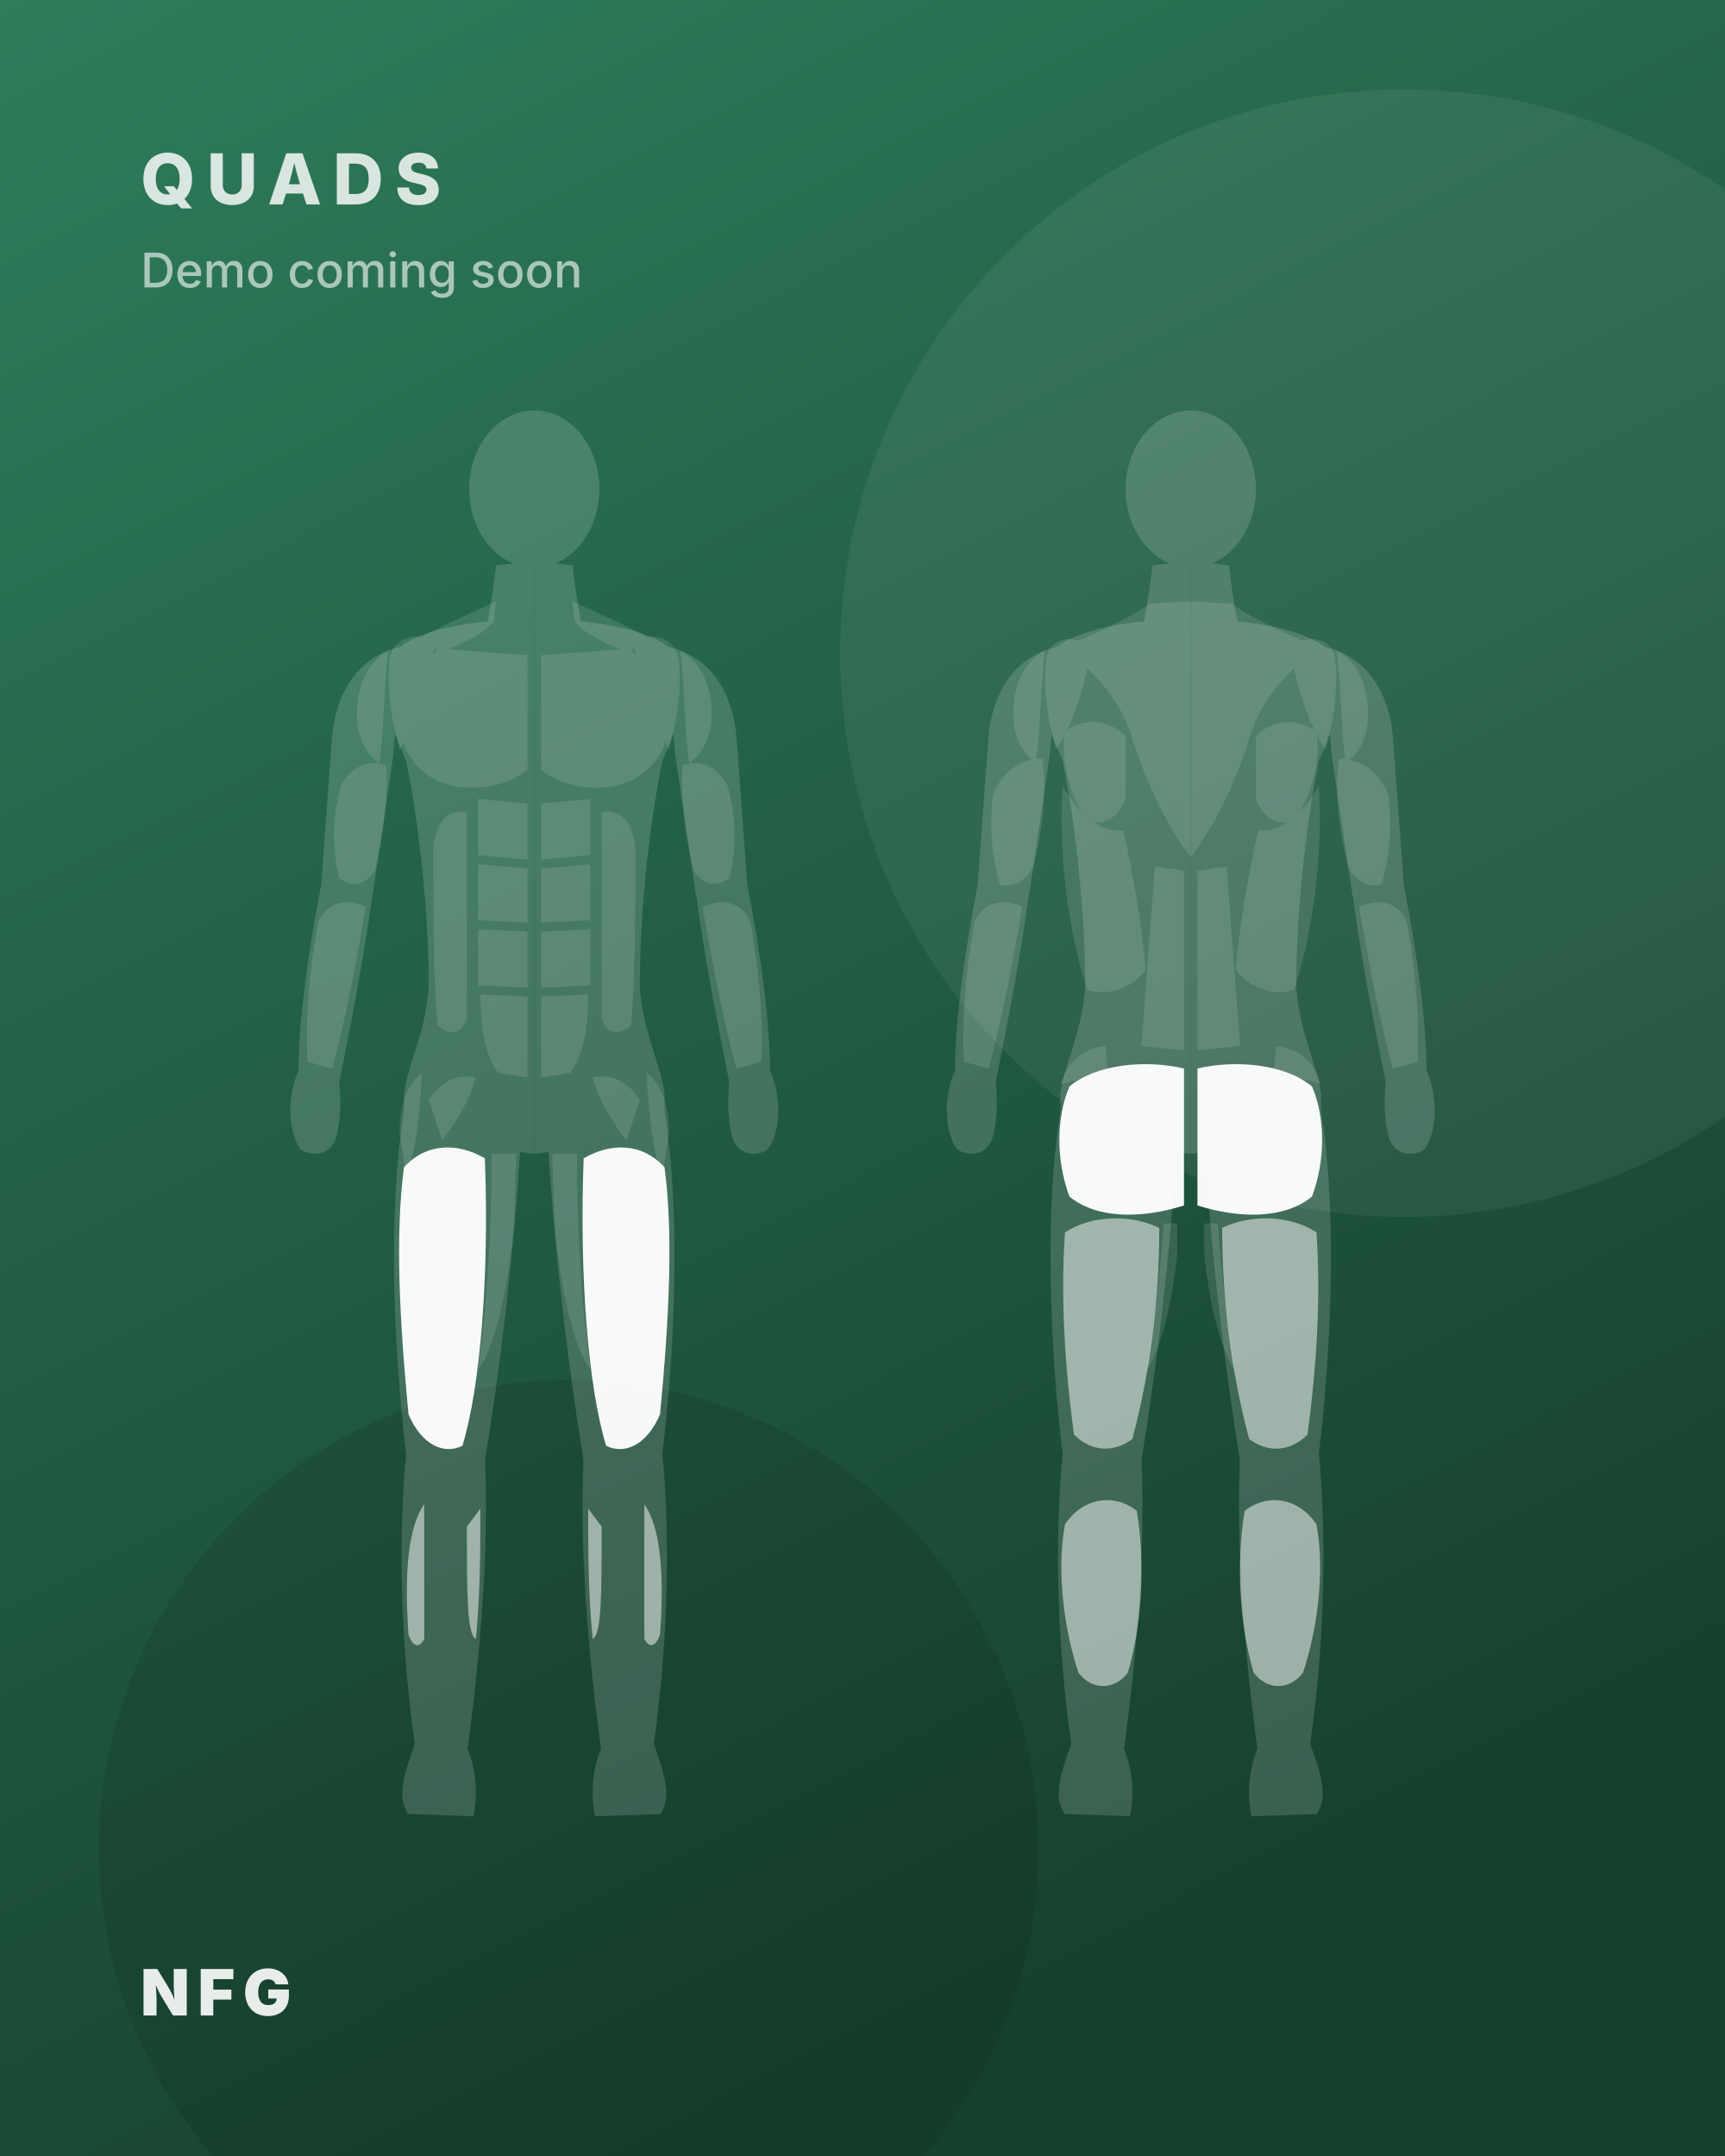
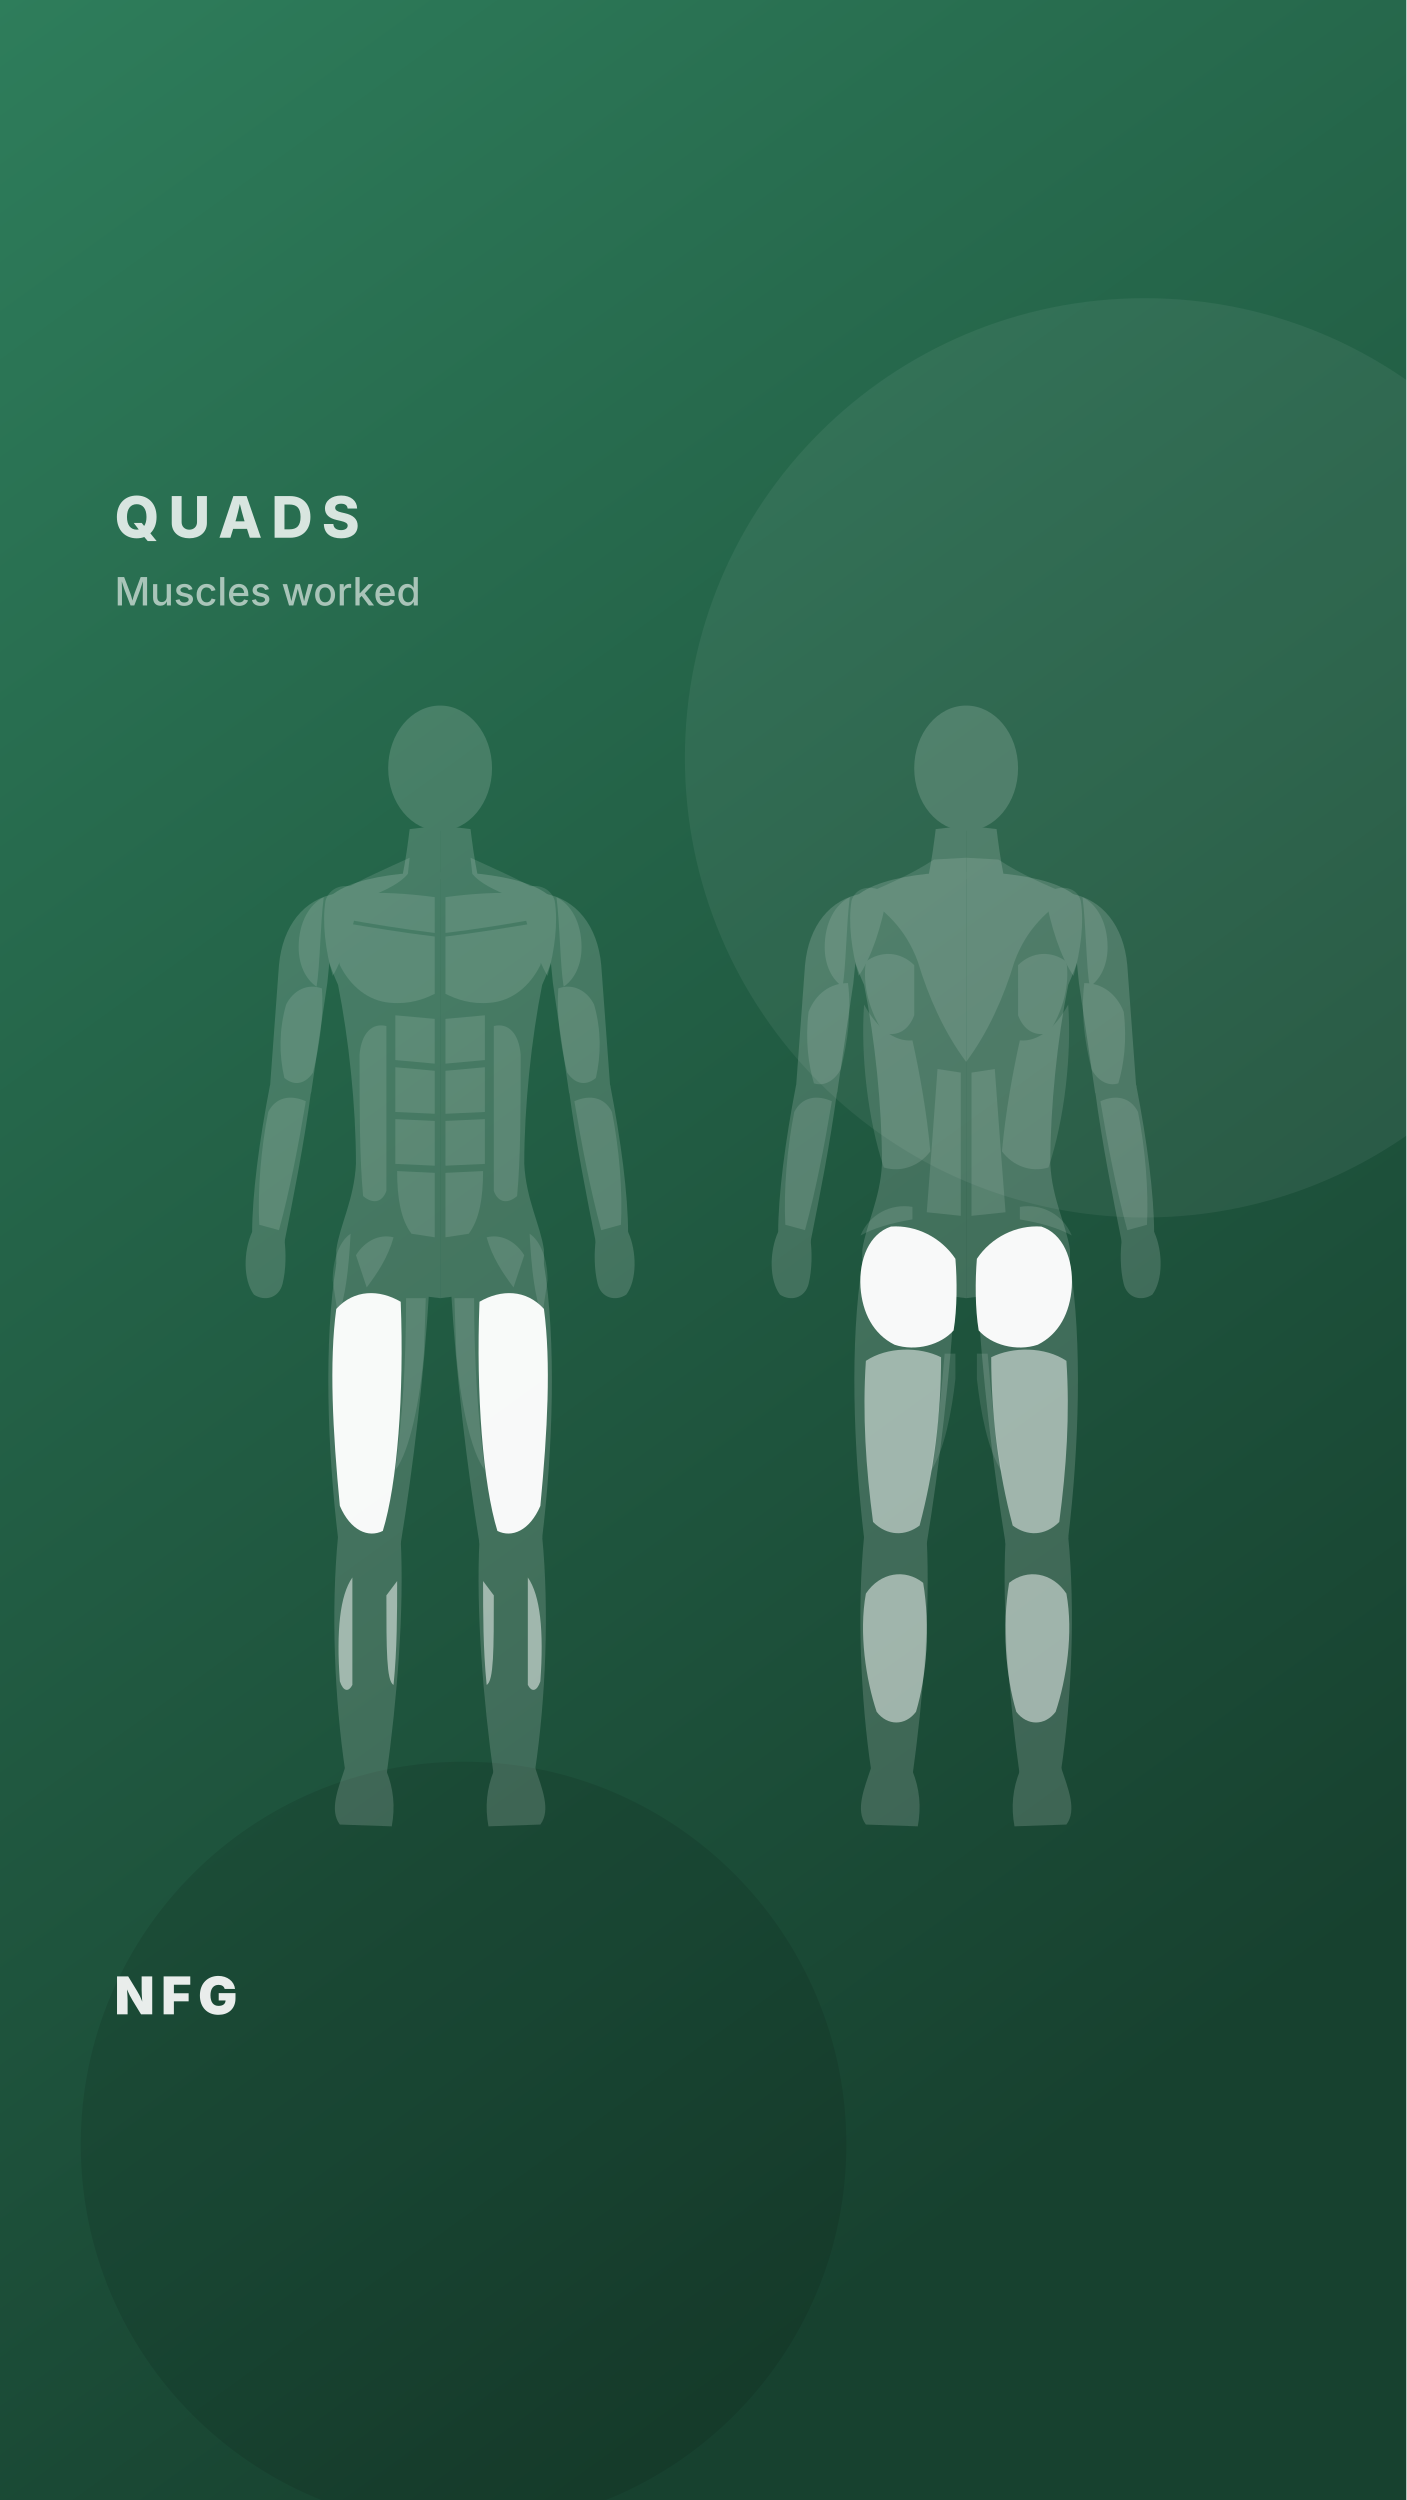
- <svg xmlns="http://www.w3.org/2000/svg" viewBox="0 0 1080 1350" width="1080" height="1350" role="img" aria-label="Dumbbell Step-Up: muscles worked (placeholder image)">
+ <svg xmlns="http://www.w3.org/2000/svg" viewBox="0 0 1080 1920" width="1080" height="1920" role="img" aria-label="Dumbbell Step-Up: muscles worked">
  <defs>
    <linearGradient id="bg" x1="0" y1="0" x2="0.4" y2="1">
      <stop offset="0" stop-color="#2E7D5B" />
      <stop offset="1" stop-color="#17412F" />
    </linearGradient>
  </defs>
-   <rect width="1080" height="1350" fill="url(#bg)" />
-   <circle cx="879" cy="409" r="353" fill="#FFFFFF" fill-opacity="0.06" />
-   <circle cx="356" cy="1158" r="294" fill="#000000" fill-opacity="0.10" />
-   <g transform="translate(334.5,250.0) scale(1.4062)">
+   <rect width="1080" height="1920" fill="url(#bg)" />
+   <circle cx="879" cy="582" r="353" fill="#FFFFFF" fill-opacity="0.06" />
+   <circle cx="356" cy="1647" r="294" fill="#000000" fill-opacity="0.10" />
+   <g transform="translate(338.0,535.0) scale(1.375)">
    <g opacity="0.16">
      <ellipse cx="0" cy="40" rx="29" ry="35" fill="#FFFFFF" />
      <path d="M0,72 L17,74 C18,82 19,90 21,100 L0,102 Z" fill="#FFFFFF" />
      <path d="M0,72 L17,74 C18,82 19,90 21,100 L0,102 Z" fill="#FFFFFF" transform="scale(-1,1)" />
      <path d="M0,98 L22,99 C40,101 55,105 63,113 C70,121 66,141 57,161 C51,191 47,229 47,261 C48,281 56,295 58,309 L58,322 C40,330 18,334 0,336 Z" fill="#FFFFFF" />
      <path d="M0,98 L22,99 C40,101 55,105 63,113 C70,121 66,141 57,161 C51,191 47,229 47,261 C48,281 56,295 58,309 L58,322 C40,330 18,334 0,336 Z" fill="#FFFFFF" transform="scale(-1,1)" />
      <path d="M58,110 C76,113 88,128 90,150 L95,218 C91,227 77,229 72,221 L63,160 Z" fill="#FFFFFF" />
      <path d="M58,110 C76,113 88,128 90,150 L95,218 C91,227 77,229 72,221 L63,160 Z" fill="#FFFFFF" transform="scale(-1,1)" />
      <path d="M72,220 L95,217 C101,248 105,278 105,300 L87,305 C82,280 76,250 72,220 Z" fill="#FFFFFF" />
      <path d="M72,220 L95,217 C101,248 105,278 105,300 L87,305 C82,280 76,250 72,220 Z" fill="#FFFFFF" transform="scale(-1,1)" />
      <path d="M87,303 L105,299 C110,310 110,326 104,334 C98,338 90,336 88,328 C86,320 86,310 87,303 Z" fill="#FFFFFF" />
      <path d="M87,303 L105,299 C110,310 110,326 104,334 C98,338 90,336 88,328 C86,320 86,310 87,303 Z" fill="#FFFFFF" transform="scale(-1,1)" />
      <path d="M6,330 L58,317 C65,360 63,420 57,470 L22,473 C15,430 9,380 6,330 Z" fill="#FFFFFF" />
      <path d="M6,330 L58,317 C65,360 63,420 57,470 L22,473 C15,430 9,380 6,330 Z" fill="#FFFFFF" transform="scale(-1,1)" />
      <path d="M22,471 L57,469 C61,510 59,560 53,600 L30,603 C24,560 20,510 22,471 Z" fill="#FFFFFF" />
      <path d="M22,471 L57,469 C61,510 59,560 53,600 L30,603 C24,560 20,510 22,471 Z" fill="#FFFFFF" transform="scale(-1,1)" />
      <path d="M30,600 L53,598 C57,610 62,622 56,630 L27,631 C25,620 26,610 30,600 Z" fill="#FFFFFF" />
      <path d="M30,600 L53,598 C57,610 62,622 56,630 L27,631 C25,620 26,610 30,600 Z" fill="#FFFFFF" transform="scale(-1,1)" />
    </g>
    <g opacity="0.12">
      <path d="M17,90 C30,96 44,102 56,109 L40,112 C30,108 22,104 18,99 Z" fill="#FFFFFF" />
      <path d="M17,90 C30,96 44,102 56,109 L40,112 C30,108 22,104 18,99 Z" fill="#FFFFFF" transform="scale(-1,1)" />
      <path d="M44,108 C54,103 62,107 64,114 C66,126 64,142 60,156 C54,146 48,128 44,108 Z" fill="#FFFFFF" />
      <path d="M44,108 C54,103 62,107 64,114 C66,126 64,142 60,156 C54,146 48,128 44,108 Z" fill="#FFFFFF" transform="scale(-1,1)" />
      <path d="M65,112 C73,116 79,126 79,140 C79,150 75,158 69,162 C67,150 67,128 65,112 Z" fill="#FFFFFF" />
      <path d="M65,112 C73,116 79,126 79,140 C79,150 75,158 69,162 C67,150 67,128 65,112 Z" fill="#FFFFFF" transform="scale(-1,1)" />
-       <path d="M3,130 L50,126 C56,136 59,146 58,154 C53,166 42,173 28,173 C16,173 8,169 3,165 Z" fill="#FFFFFF" />
-       <path d="M3,130 L50,126 C56,136 59,146 58,154 C53,166 42,173 28,173 C16,173 8,169 3,165 Z" fill="#FFFFFF" transform="scale(-1,1)" />
-       <path d="M3,114 L43,111 C47,116 50,121 52,127 C36,130 18,131 3,131 Z" fill="#FFFFFF" />
-       <path d="M3,114 L43,111 C47,116 50,121 52,127 C36,130 18,131 3,131 Z" fill="#FFFFFF" transform="scale(-1,1)" />
+       <path d="M3,134 C20,132 38,129 56,126 C58,134 58,142 56,150 C50,162 40,170 28,171 C17,172 9,169 3,166 Z" fill="#FFFFFF" />
+       <path d="M3,134 C20,132 38,129 56,126 C58,134 58,142 56,150 C50,162 40,170 28,171 C17,172 9,169 3,166 Z" fill="#FFFFFF" transform="scale(-1,1)" />
+       <path d="M3,112 C18,110 34,109 46,110 C51,114 54,119 55,124 C38,127 20,130 3,132 Z" fill="#FFFFFF" />
+       <path d="M3,112 C18,110 34,109 46,110 C51,114 54,119 55,124 C38,127 20,130 3,132 Z" fill="#FFFFFF" transform="scale(-1,1)" />
      <path d="M66,163 C74,160 82,164 86,172 C90,186 90,200 87,213 C81,218 75,216 71,210 C67,194 65,177 66,163 Z" fill="#FFFFFF" />
      <path d="M66,163 C74,160 82,164 86,172 C90,186 90,200 87,213 C81,218 75,216 71,210 C67,194 65,177 66,163 Z" fill="#FFFFFF" transform="scale(-1,1)" />
      <path d="M75,226 C84,222 92,224 96,232 C100,252 102,276 101,295 L90,298 C84,276 79,250 75,226 Z" fill="#FFFFFF" />
      <path d="M75,226 C84,222 92,224 96,232 C100,252 102,276 101,295 L90,298 C84,276 79,250 75,226 Z" fill="#FFFFFF" transform="scale(-1,1)" />
      <path d="M3,180 L25,178 L25,203 L3,205 Z" fill="#FFFFFF" />
      <path d="M3,180 L25,178 L25,203 L3,205 Z" fill="#FFFFFF" transform="scale(-1,1)" />
      <path d="M3,209 L25,207 L25,232 L3,233 Z" fill="#FFFFFF" />
      <path d="M3,209 L25,207 L25,232 L3,233 Z" fill="#FFFFFF" transform="scale(-1,1)" />
      <path d="M3,237 L25,236 L25,261 L3,262 Z" fill="#FFFFFF" />
      <path d="M3,237 L25,236 L25,261 L3,262 Z" fill="#FFFFFF" transform="scale(-1,1)" />
      <path d="M3,266 L24,265 C24,280 22,292 16,300 L3,302 Z" fill="#FFFFFF" />
      <path d="M3,266 L24,265 C24,280 22,292 16,300 L3,302 Z" fill="#FFFFFF" transform="scale(-1,1)" />
      <path d="M30,184 C38,182 44,188 45,200 C45,230 45,258 43,279 C37,284 32,282 30,276 C30,246 30,214 30,184 Z" fill="#FFFFFF" />
      <path d="M30,184 C38,182 44,188 45,200 C45,230 45,258 43,279 C37,284 32,282 30,276 C30,246 30,214 30,184 Z" fill="#FFFFFF" transform="scale(-1,1)" />
      <path d="M26,302 C34,300 42,304 47,312 L41,330 C35,322 29,313 26,302 Z" fill="#FFFFFF" />
      <path d="M26,302 C34,300 42,304 47,312 L41,330 C35,322 29,313 26,302 Z" fill="#FFFFFF" transform="scale(-1,1)" />
      <path d="M50,300 C56,304 60,314 60,326 L57,346 C53,336 51,320 50,300 Z" fill="#FFFFFF" />
      <path d="M50,300 C56,304 60,314 60,326 L57,346 C53,336 51,320 50,300 Z" fill="#FFFFFF" transform="scale(-1,1)" />
      <path d="M8,336 L19,336 C19,372 21,402 25,432 C17,422 11,392 9,366 Z" fill="#FFFFFF" />
      <path d="M8,336 L19,336 C19,372 21,402 25,432 C17,422 11,392 9,366 Z" fill="#FFFFFF" transform="scale(-1,1)" />
    </g>
    <g opacity="0.5">
      <path d="M49,492 C56,502 58,522 56,550 C54,556 51,556 49,552 C49,530 49,512 49,492 Z" fill="#FFFFFF" />
      <path d="M49,492 C56,502 58,522 56,550 C54,556 51,556 49,552 C49,530 49,512 49,492 Z" fill="#FFFFFF" transform="scale(-1,1)" />
      <path d="M24,494 C24,512 24,532 26,552 C30,550 30,532 30,502 Z" fill="#FFFFFF" />
      <path d="M24,494 C24,512 24,532 26,552 C30,550 30,532 30,502 Z" fill="#FFFFFF" transform="scale(-1,1)" />
    </g>
    <g opacity="0.96">
      <path d="M22,338 C34,331 48,331 58,342 C62,372 60,410 56,452 C50,466 40,470 32,466 C24,440 20,390 22,338 Z" fill="#FFFFFF" />
      <path d="M22,338 C34,331 48,331 58,342 C62,372 60,410 56,452 C50,466 40,470 32,466 C24,440 20,390 22,338 Z" fill="#FFFFFF" transform="scale(-1,1)" />
    </g>
  </g>
-   <g transform="translate(745.5,250.0) scale(1.4062)">
+   <g transform="translate(742.0,535.0) scale(1.375)">
    <g opacity="0.16">
      <ellipse cx="0" cy="40" rx="29" ry="35" fill="#FFFFFF" />
      <path d="M0,72 L17,74 C18,82 19,90 21,100 L0,102 Z" fill="#FFFFFF" />
      <path d="M0,72 L17,74 C18,82 19,90 21,100 L0,102 Z" fill="#FFFFFF" transform="scale(-1,1)" />
      <path d="M0,98 L22,99 C40,101 55,105 63,113 C70,121 66,141 57,161 C51,191 47,229 47,261 C48,281 56,295 58,309 L58,322 C40,330 18,334 0,336 Z" fill="#FFFFFF" />
      <path d="M0,98 L22,99 C40,101 55,105 63,113 C70,121 66,141 57,161 C51,191 47,229 47,261 C48,281 56,295 58,309 L58,322 C40,330 18,334 0,336 Z" fill="#FFFFFF" transform="scale(-1,1)" />
      <path d="M58,110 C76,113 88,128 90,150 L95,218 C91,227 77,229 72,221 L63,160 Z" fill="#FFFFFF" />
      <path d="M58,110 C76,113 88,128 90,150 L95,218 C91,227 77,229 72,221 L63,160 Z" fill="#FFFFFF" transform="scale(-1,1)" />
      <path d="M72,220 L95,217 C101,248 105,278 105,300 L87,305 C82,280 76,250 72,220 Z" fill="#FFFFFF" />
      <path d="M72,220 L95,217 C101,248 105,278 105,300 L87,305 C82,280 76,250 72,220 Z" fill="#FFFFFF" transform="scale(-1,1)" />
      <path d="M87,303 L105,299 C110,310 110,326 104,334 C98,338 90,336 88,328 C86,320 86,310 87,303 Z" fill="#FFFFFF" />
      <path d="M87,303 L105,299 C110,310 110,326 104,334 C98,338 90,336 88,328 C86,320 86,310 87,303 Z" fill="#FFFFFF" transform="scale(-1,1)" />
      <path d="M6,330 L58,317 C65,360 63,420 57,470 L22,473 C15,430 9,380 6,330 Z" fill="#FFFFFF" />
      <path d="M6,330 L58,317 C65,360 63,420 57,470 L22,473 C15,430 9,380 6,330 Z" fill="#FFFFFF" transform="scale(-1,1)" />
      <path d="M22,471 L57,469 C61,510 59,560 53,600 L30,603 C24,560 20,510 22,471 Z" fill="#FFFFFF" />
      <path d="M22,471 L57,469 C61,510 59,560 53,600 L30,603 C24,560 20,510 22,471 Z" fill="#FFFFFF" transform="scale(-1,1)" />
      <path d="M30,600 L53,598 C57,610 62,622 56,630 L27,631 C25,620 26,610 30,600 Z" fill="#FFFFFF" />
      <path d="M30,600 L53,598 C57,610 62,622 56,630 L27,631 C25,620 26,610 30,600 Z" fill="#FFFFFF" transform="scale(-1,1)" />
    </g>
    <g opacity="0.12">
      <path d="M0,90 L18,91 C30,99 44,105 58,111 C46,119 34,129 27,148 C21,168 12,188 0,204 Z" fill="#FFFFFF" />
      <path d="M0,90 L18,91 C30,99 44,105 58,111 C46,119 34,129 27,148 C21,168 12,188 0,204 Z" fill="#FFFFFF" transform="scale(-1,1)" />
      <path d="M44,110 C54,104 62,107 64,114 C66,126 64,142 60,156 C53,146 47,128 44,110 Z" fill="#FFFFFF" />
      <path d="M44,110 C54,104 62,107 64,114 C66,126 64,142 60,156 C53,146 47,128 44,110 Z" fill="#FFFFFF" transform="scale(-1,1)" />
      <path d="M65,112 C73,116 79,126 79,140 C79,150 75,158 69,162 C67,150 67,128 65,112 Z" fill="#FFFFFF" />
      <path d="M65,112 C73,116 79,126 79,140 C79,150 75,158 69,162 C67,150 67,128 65,112 Z" fill="#FFFFFF" transform="scale(-1,1)" />
      <path d="M29,150 C37,142 48,142 56,148 C58,161 54,176 46,188 C38,190 32,186 29,178 Z" fill="#FFFFFF" />
      <path d="M29,150 C37,142 48,142 56,148 C58,161 54,176 46,188 C38,190 32,186 29,178 Z" fill="#FFFFFF" transform="scale(-1,1)" />
      <path d="M30,192 C40,193 50,185 57,172 C59,200 55,236 46,263 C36,266 26,262 20,254 C22,232 26,210 30,192 Z" fill="#FFFFFF" />
      <path d="M30,192 C40,193 50,185 57,172 C59,200 55,236 46,263 C36,266 26,262 20,254 C22,232 26,210 30,192 Z" fill="#FFFFFF" transform="scale(-1,1)" />
      <path d="M3,210 L16,208 C18,236 20,262 22,288 L3,290 Z" fill="#FFFFFF" />
      <path d="M3,210 L16,208 C18,236 20,262 22,288 L3,290 Z" fill="#FFFFFF" transform="scale(-1,1)" />
      <path d="M66,160 C76,160 84,166 88,176 C90,192 88,206 85,216 C79,218 73,214 70,208 C66,192 64,176 66,160 Z" fill="#FFFFFF" />
      <path d="M66,160 C76,160 84,166 88,176 C90,192 88,206 85,216 C79,218 73,214 70,208 C66,192 64,176 66,160 Z" fill="#FFFFFF" transform="scale(-1,1)" />
      <path d="M75,226 C84,222 92,224 96,232 C100,252 102,276 101,295 L90,298 C84,276 79,250 75,226 Z" fill="#FFFFFF" />
      <path d="M75,226 C84,222 92,224 96,232 C100,252 102,276 101,295 L90,298 C84,276 79,250 75,226 Z" fill="#FFFFFF" transform="scale(-1,1)" />
-       <path d="M38,288 C48,289 55,295 58,305 C50,303 43,301 37,299 Z" fill="#FFFFFF" />
-       <path d="M38,288 C48,289 55,295 58,305 C50,303 43,301 37,299 Z" fill="#FFFFFF" transform="scale(-1,1)" />
+       <path d="M30,285 C42,283 54,289 59,301 C52,297 42,294 30,292 Z" fill="#FFFFFF" />
+       <path d="M30,285 C42,283 54,289 59,301 C52,297 42,294 30,292 Z" fill="#FFFFFF" transform="scale(-1,1)" />
      <path d="M6,367 L12,367 C14,391 16,411 20,433 C12,421 8,399 6,381 Z" fill="#FFFFFF" />
      <path d="M6,367 L12,367 C14,391 16,411 20,433 C12,421 8,399 6,381 Z" fill="#FFFFFF" transform="scale(-1,1)" />
    </g>
    <g opacity="0.5">
      <path d="M14,369 C26,363 44,363 56,371 C58,401 56,431 52,461 C44,469 34,469 26,463 C18,433 14,401 14,369 Z" fill="#FFFFFF" />
      <path d="M14,369 C26,363 44,363 56,371 C58,401 56,431 52,461 C44,469 34,469 26,463 C18,433 14,401 14,369 Z" fill="#FFFFFF" transform="scale(-1,1)" />
      <path d="M24,495 C34,487 48,489 56,501 C60,523 56,549 50,567 C44,575 34,575 28,567 C22,547 20,519 24,495 Z" fill="#FFFFFF" />
      <path d="M24,495 C34,487 48,489 56,501 C60,523 56,549 50,567 C44,575 34,575 28,567 C22,547 20,519 24,495 Z" fill="#FFFFFF" transform="scale(-1,1)" />
    </g>
    <g opacity="0.96">
-       <path d="M3,298 C20,294 42,296 54,306 C60,320 60,339 54,355 C42,365 22,365 3,359 Z" fill="#FFFFFF" />
-       <path d="M3,298 C20,294 42,296 54,306 C60,320 60,339 54,355 C42,365 22,365 3,359 Z" fill="#FFFFFF" transform="scale(-1,1)" />
+       <path d="M6,314 C14,302 28,295 42,296 C54,300 60,314 59,330 C58,344 52,356 40,362 C28,366 14,362 7,354 C5,342 5,326 6,314 Z" fill="#FFFFFF" />
+       <path d="M6,314 C14,302 28,295 42,296 C54,300 60,314 59,330 C58,344 52,356 40,362 C28,366 14,362 7,354 C5,342 5,326 6,314 Z" fill="#FFFFFF" transform="scale(-1,1)" />
    </g>
  </g>
-   <text x="88" y="128" fill="#FFFFFF" fill-opacity="0.82" font-family="Inter, 'Helvetica Neue', Helvetica, Arial, sans-serif" font-size="44" font-weight="800" letter-spacing="7">QUADS</text>
-   <text x="88" y="180" fill="#FFFFFF" fill-opacity="0.6" font-family="Inter, 'Helvetica Neue', Helvetica, Arial, sans-serif" font-size="30" font-weight="500">Demo coming soon</text>
-   <text x="88" y="1262" fill="#FFFFFF" fill-opacity="0.9" font-family="Inter, 'Helvetica Neue', Helvetica, Arial, sans-serif" font-size="40" font-weight="900" letter-spacing="5">NFG</text>
+   <text x="88" y="413" fill="#FFFFFF" fill-opacity="0.82" font-family="Inter, 'Helvetica Neue', Helvetica, Arial, sans-serif" font-size="44" font-weight="800" letter-spacing="7">QUADS</text>
+   <text x="88" y="465" fill="#FFFFFF" fill-opacity="0.6" font-family="Inter, 'Helvetica Neue', Helvetica, Arial, sans-serif" font-size="30" font-weight="500">Muscles worked</text>
+   <text x="88" y="1547" fill="#FFFFFF" fill-opacity="0.9" font-family="Inter, 'Helvetica Neue', Helvetica, Arial, sans-serif" font-size="40" font-weight="900" letter-spacing="5">NFG</text>
</svg>
